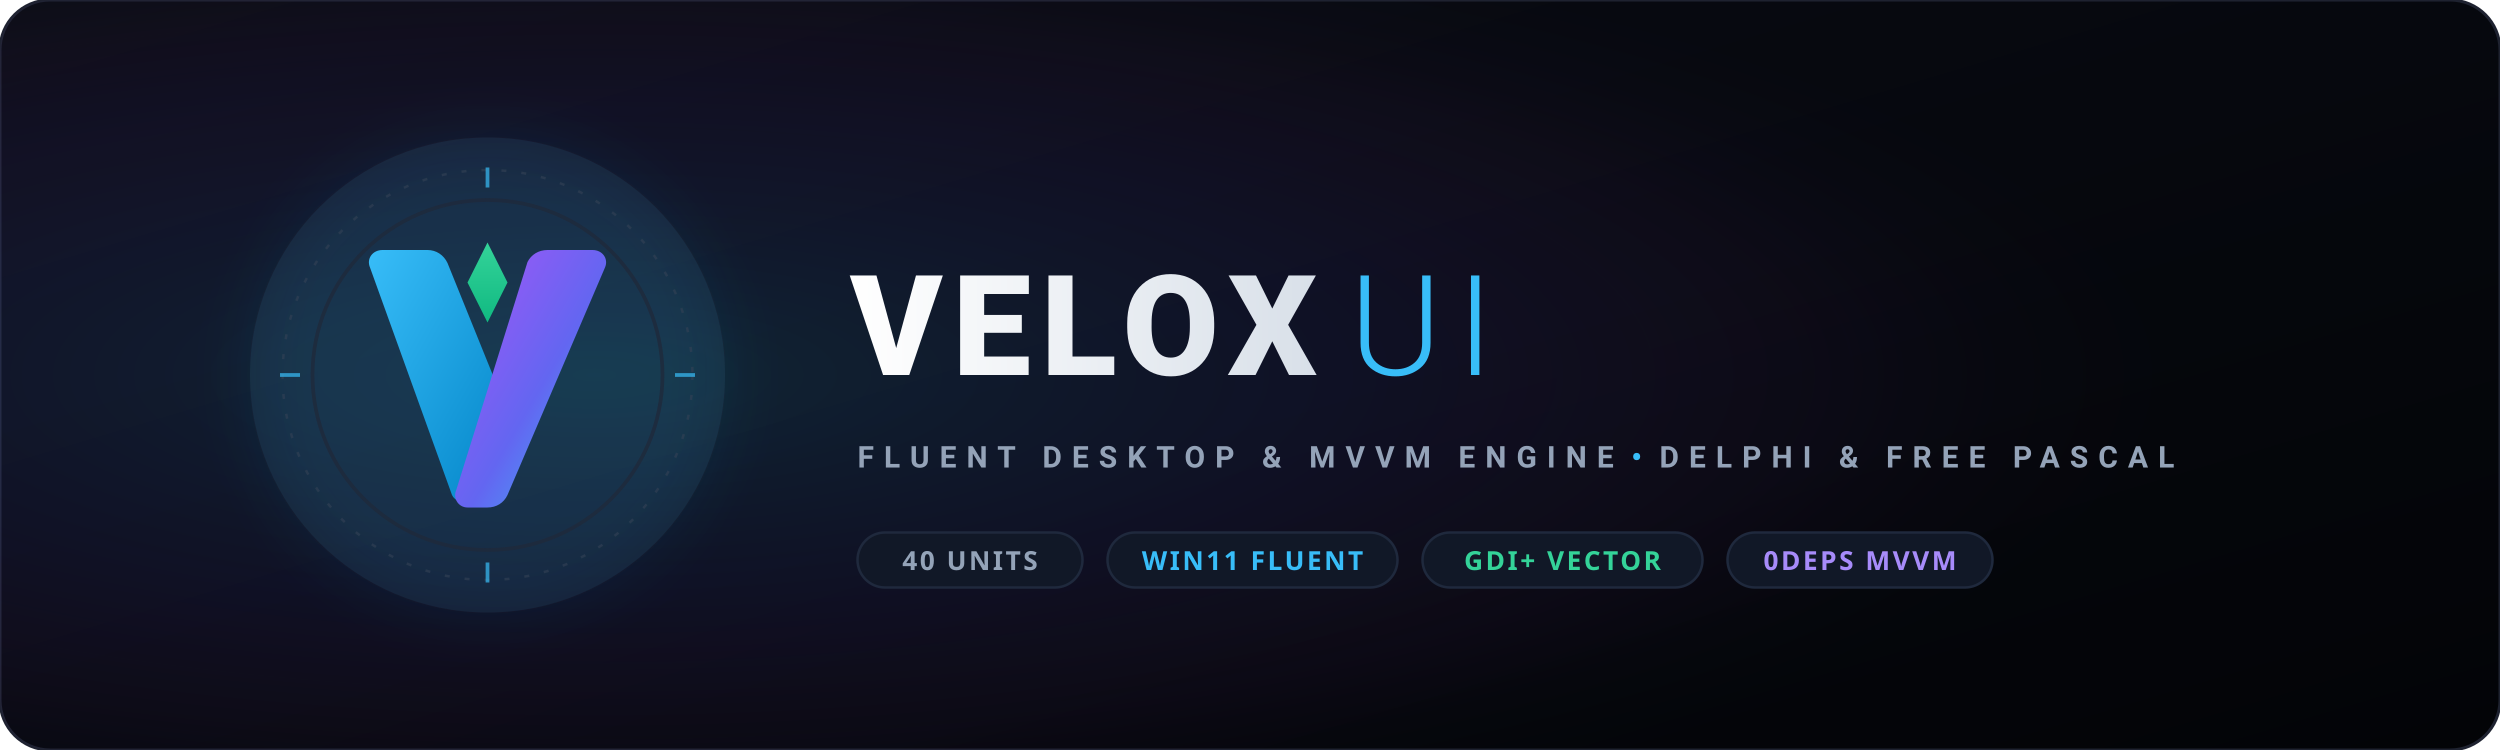
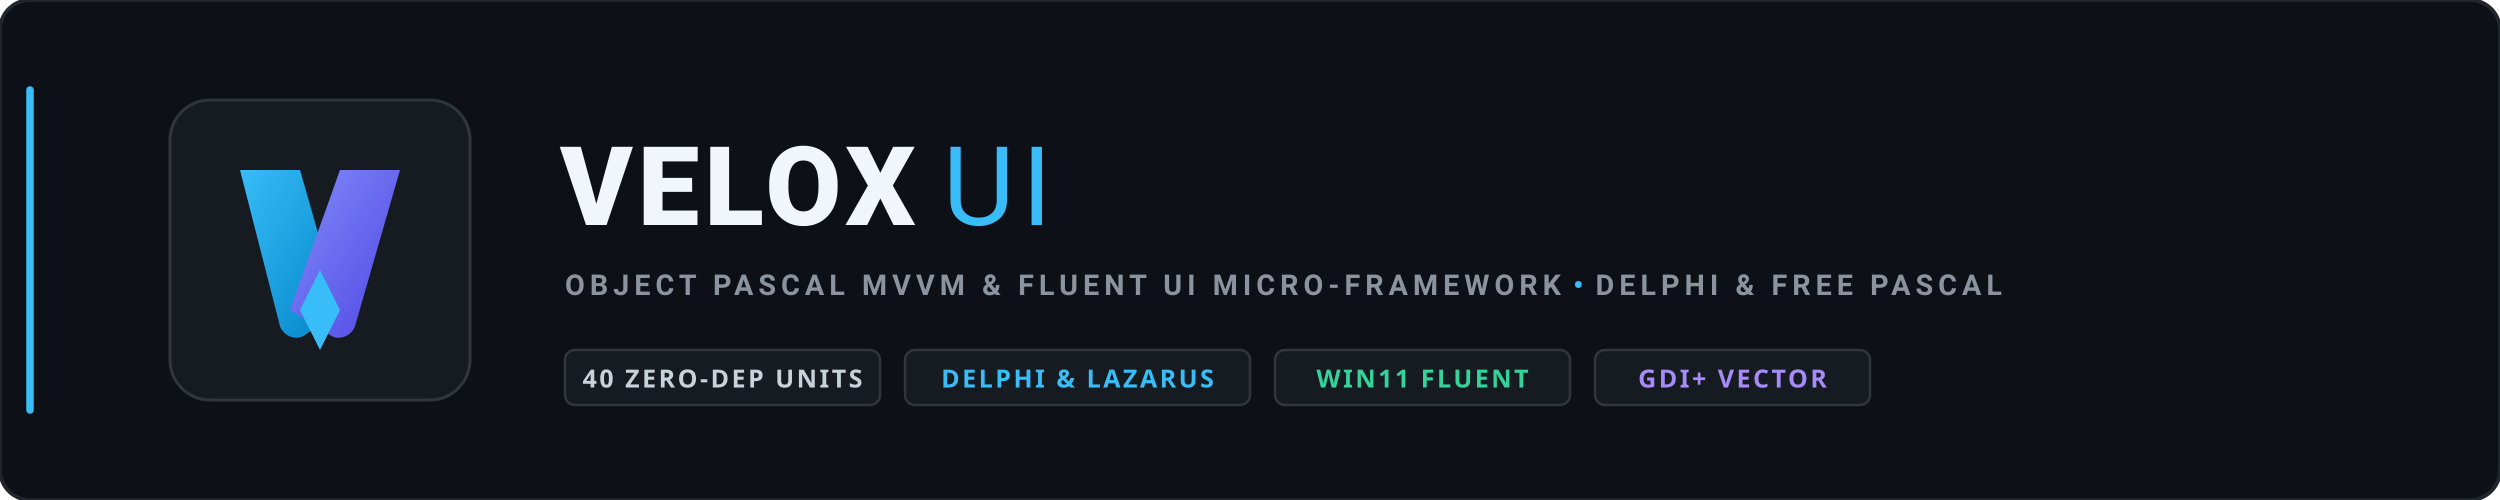
- <svg xmlns="http://www.w3.org/2000/svg" viewBox="0 0 1000 300" width="100%" height="100%" fill="none">
+ <svg xmlns="http://www.w3.org/2000/svg" viewBox="0 0 1000 200" width="100%" height="100%" fill="none">
  <defs>
-     <radialGradient id="ambientGlow" cx="24%" cy="50%" r="65%">
-       <stop offset="0%" stop-color="#38bdf8" stop-opacity="0.16" />
-       <stop offset="45%" stop-color="#6366f1" stop-opacity="0.10" />
-       <stop offset="75%" stop-color="#a855f7" stop-opacity="0.04" />
-       <stop offset="100%" stop-color="#030712" stop-opacity="0" />
-     </radialGradient>
-     <linearGradient id="bgFill" x1="0%" y1="0%" x2="100%" y2="100%">
-       <stop offset="0%" stop-color="#0a0c14" />
-       <stop offset="50%" stop-color="#06080e" />
-       <stop offset="100%" stop-color="#030407" />
-     </linearGradient>
-     <linearGradient id="vLeft" x1="0%" y1="0%" x2="100%" y2="100%">
+     <linearGradient id="vFacetLeft" x1="0%" y1="0%" x2="100%" y2="100%">
      <stop offset="0%" stop-color="#38bdf8" />
      <stop offset="100%" stop-color="#0284c7" />
    </linearGradient>
-     <linearGradient id="vRight" x1="0%" y1="0%" x2="100%" y2="100%">
-       <stop offset="0%" stop-color="#a855f7" />
-       <stop offset="55%" stop-color="#6366f1" />
-       <stop offset="100%" stop-color="#38bdf8" />
+     <linearGradient id="vFacetRight" x1="0%" y1="0%" x2="100%" y2="100%">
+       <stop offset="0%" stop-color="#818cf8" />
+       <stop offset="100%" stop-color="#4f46e5" />
    </linearGradient>
-     <linearGradient id="vSpark" x1="0%" y1="0%" x2="0%" y2="100%">
-       <stop offset="0%" stop-color="#34d399" />
-       <stop offset="100%" stop-color="#10b981" />
-     </linearGradient>
-     <linearGradient id="textGrad" x1="0%" y1="0%" x2="100%" y2="0%">
-       <stop offset="0%" stop-color="#ffffff" />
-       <stop offset="100%" stop-color="#cbd5e1" />
-     </linearGradient>
-     <filter id="coreGlow" x="-30%" y="-30%" width="160%" height="160%">
-       <feGaussianBlur stdDeviation="12" result="blur" />
-       <feMerge>
-         <feMergeNode in="blur" />
-         <feMergeNode in="SourceGraphic" />
-       </feMerge>
-     </filter>
  </defs>
-   <rect width="1000" height="300" rx="20" fill="url(#bgFill)" stroke="#1e2230" stroke-width="1.2" />
-   <rect width="1000" height="300" rx="20" fill="url(#ambientGlow)" />
-   <g transform="translate(110, 65)">
-     <circle cx="85" cy="85" r="95" fill="#38bdf8" fill-opacity="0.08" filter="url(#coreGlow)" />
-     <circle cx="85" cy="85" r="82" stroke="#334155" stroke-width="1" stroke-dasharray="2 6" opacity="0.6" />
-     <circle cx="85" cy="85" r="70" stroke="#1e293b" stroke-width="1.5" opacity="0.8" />
-     <line x1="85" y1="2" x2="85" y2="10" stroke="#38bdf8" stroke-width="1.5" opacity="0.7" />
-     <line x1="85" y1="160" x2="85" y2="168" stroke="#38bdf8" stroke-width="1.5" opacity="0.7" />
-     <line x1="2" y1="85" x2="10" y2="85" stroke="#38bdf8" stroke-width="1.5" opacity="0.7" />
-     <line x1="160" y1="85" x2="168" y2="85" stroke="#38bdf8" stroke-width="1.5" opacity="0.7" />
-     <path d="M 38 42 C 36.5 38.5 39 35 43 35 L 61 35 C 64.5 35 67.5 37 69 40.2 L 94 102 L 79 133 C 77.2 136.5 72.5 136.5 70.8 133 Z" fill="url(#vLeft)" />
-     <path d="M 109 35 L 127 35 C 131 35 133.5 38.5 132 42 L 93 133 C 91.5 136.2 88.5 138 85 138 L 77 138 C 73.5 138 71 134.5 72.5 131 L 101 39.8 C 102.5 36.8 105.5 35 109 35 Z" fill="url(#vRight)" />
-     <polygon points="85,32 93,48 85,64 77,48" fill="url(#vSpark)" />
+   <rect width="1000" height="200" rx="12" fill="#0d1117" stroke="#21262d" stroke-width="1.5" />
+   <line x1="12" y1="36" x2="12" y2="164" stroke="#38bdf8" stroke-width="3" stroke-linecap="round" />
+   <g transform="translate(68, 40)">
+     <rect x="0" y="0" width="120" height="120" rx="16" fill="#161b22" stroke="#30363d" stroke-width="1.2" />
+     <path d="M 28 28 L 52 28 L 68 84 L 54 94 C 50.5 96.5 45.5 94.5 44 90.5 Z" fill="url(#vFacetLeft)" />
+     <path d="M 92 28 L 68 28 L 48 84 L 64 94 C 67.5 96.5 72.5 94.5 74 90.5 Z" fill="url(#vFacetRight)" />
+     <polygon points="60,68 68,84 60,100 52,84" fill="#38bdf8" />
  </g>
-   <g transform="translate(340, 95)">
-     <text x="0" y="55" font-family="-apple-system, BlinkMacSystemFont, 'SF Pro Display', 'Segoe UI', Roboto, sans-serif">
-       <tspan font-size="56" font-weight="800" letter-spacing="4" fill="url(#textGrad)">VELOX</tspan>
-       <tspan dx="10" font-size="56" font-weight="300" letter-spacing="6" fill="#38bdf8">UI</tspan>
+   <g transform="translate(224, 46)">
+     <text x="0" y="44" font-family="-apple-system, BlinkMacSystemFont, 'Segoe UI', Roboto, Helvetica, Arial, sans-serif">
+       <tspan font-size="44" font-weight="800" letter-spacing="2" fill="#f0f6fc">VELOX</tspan>
+       <tspan dx="8" font-size="44" font-weight="400" letter-spacing="3" fill="#38bdf8">UI</tspan>
    </text>
-     <text x="3" y="92" font-family="-apple-system, BlinkMacSystemFont, 'SF Pro Text', 'Segoe UI', Roboto, sans-serif" font-size="12" font-weight="600" letter-spacing="4" fill="#94a3b8">
-       FLUENT DESKTOP &amp; MVVM ENGINE <tspan fill="#38bdf8">•</tspan> DELPHI &amp; FREE PASCAL
+     <text x="2" y="72" font-family="-apple-system, BlinkMacSystemFont, 'Segoe UI', Roboto, Helvetica, Arial, sans-serif" font-size="11.5" font-weight="600" letter-spacing="2" fill="#8b949e">
+       OBJECT PASCAL MVVM &amp; FLUENT UI MICRO-FRAMEWORK <tspan fill="#38bdf8">•</tspan> DELPHI &amp; FREE PASCAL
    </text>
-     <g transform="translate(3, 118)">
-       <rect x="0" y="0" width="90" height="22" rx="11" fill="#111827" stroke="#1f293d" stroke-width="1" />
-       <text x="45" y="15" font-family="'Segoe UI', sans-serif" font-size="10.5" font-weight="700" fill="#94a3b8" text-anchor="middle" letter-spacing="1">40 UNITS</text>
-       <rect x="100" y="0" width="116" height="22" rx="11" fill="#111827" stroke="#1f293d" stroke-width="1" />
-       <text x="158" y="15" font-family="'Segoe UI', sans-serif" font-size="10.5" font-weight="700" fill="#38bdf8" text-anchor="middle" letter-spacing="1">WIN11 FLUENT</text>
-       <rect x="226" y="0" width="112" height="22" rx="11" fill="#111827" stroke="#1f293d" stroke-width="1" />
-       <text x="282" y="15" font-family="'Segoe UI', sans-serif" font-size="10.5" font-weight="700" fill="#34d399" text-anchor="middle" letter-spacing="1">GDI+ VECTOR</text>
-       <rect x="348" y="0" width="106" height="22" rx="11" fill="#111827" stroke="#1f293d" stroke-width="1" />
-       <text x="401" y="15" font-family="'Segoe UI', sans-serif" font-size="10.5" font-weight="700" fill="#a78bfa" text-anchor="middle" letter-spacing="1">0DEPS MVVM</text>
+     <g transform="translate(2, 94)">
+       <rect x="0" y="0" width="126" height="22" rx="4" fill="#161b22" stroke="#30363d" stroke-width="1" />
+       <text x="63" y="15" font-family="'Segoe UI', -apple-system, sans-serif" font-size="10" font-weight="700" fill="#c9d1d9" text-anchor="middle" letter-spacing="1">40 ZERO-DEP UNITS</text>
+       <rect x="136" y="0" width="138" height="22" rx="4" fill="#161b22" stroke="#30363d" stroke-width="1" />
+       <text x="205" y="15" font-family="'Segoe UI', -apple-system, sans-serif" font-size="10" font-weight="700" fill="#38bdf8" text-anchor="middle" letter-spacing="1">DELPHI &amp; LAZARUS</text>
+       <rect x="284" y="0" width="118" height="22" rx="4" fill="#161b22" stroke="#30363d" stroke-width="1" />
+       <text x="343" y="15" font-family="'Segoe UI', -apple-system, sans-serif" font-size="10" font-weight="700" fill="#34d399" text-anchor="middle" letter-spacing="1">WIN11 FLUENT</text>
+       <rect x="412" y="0" width="110" height="22" rx="4" fill="#161b22" stroke="#30363d" stroke-width="1" />
+       <text x="467" y="15" font-family="'Segoe UI', -apple-system, sans-serif" font-size="10" font-weight="700" fill="#a78bfa" text-anchor="middle" letter-spacing="1">GDI+ VECTOR</text>
    </g>
  </g>
</svg>
